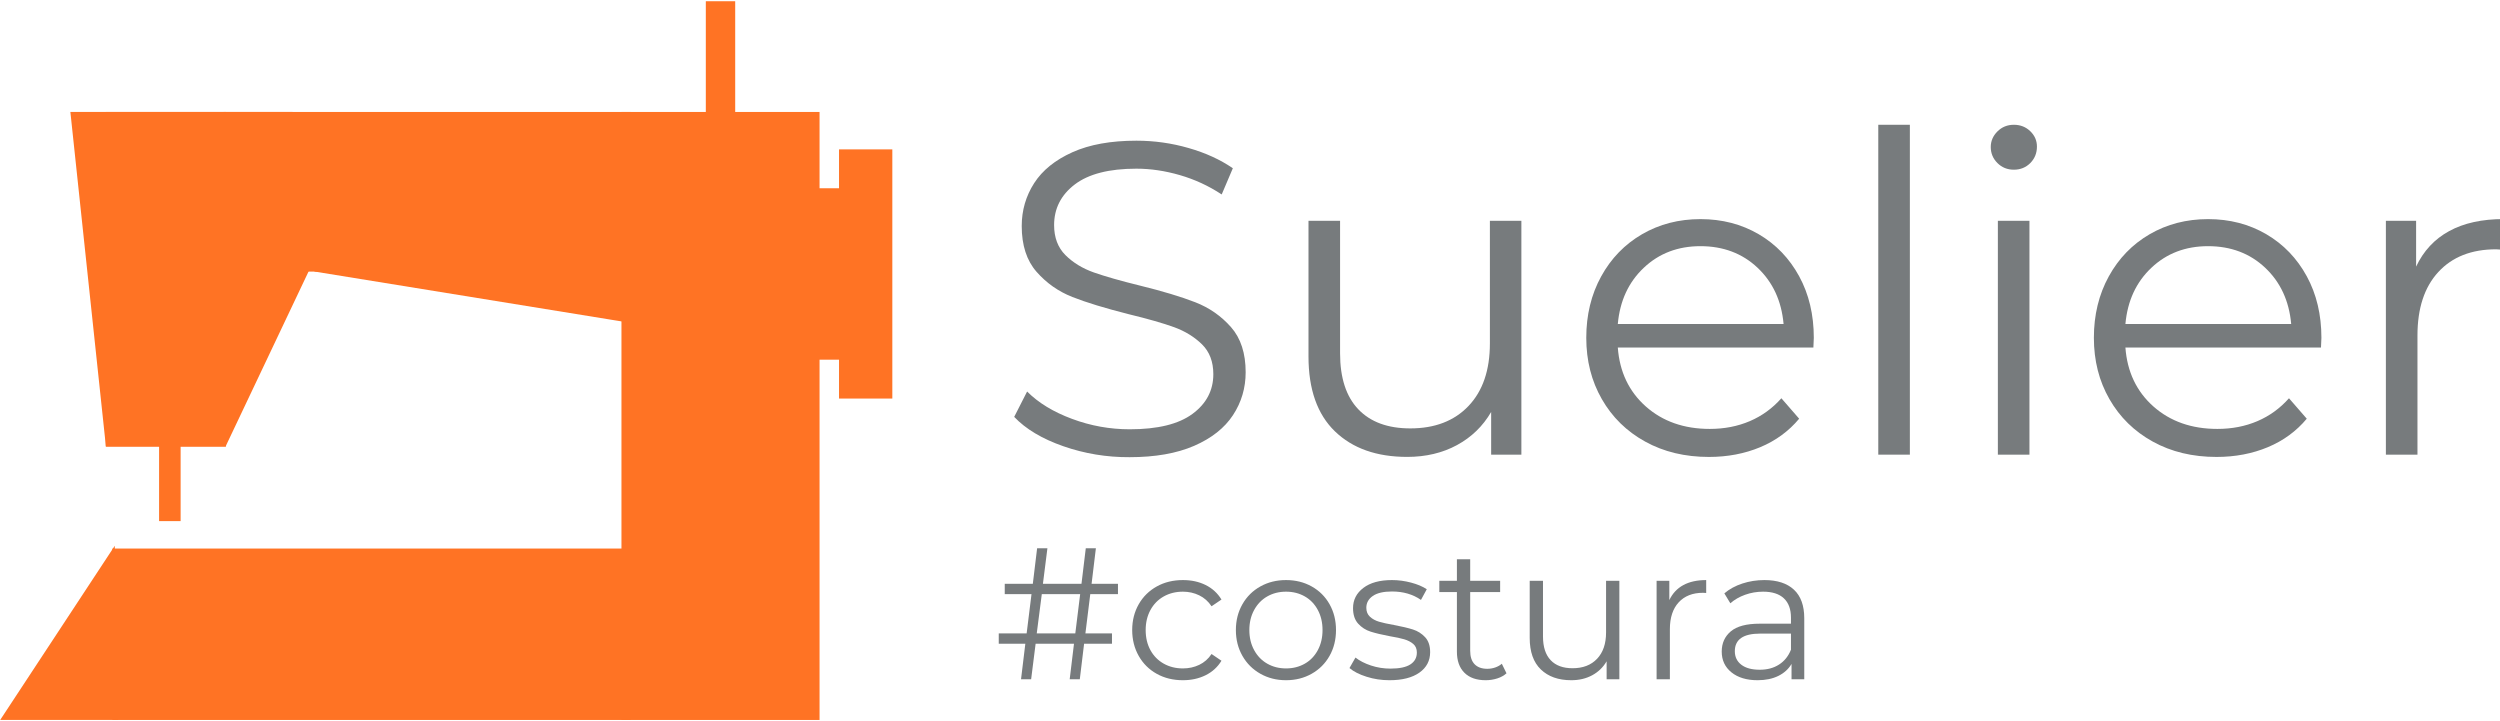
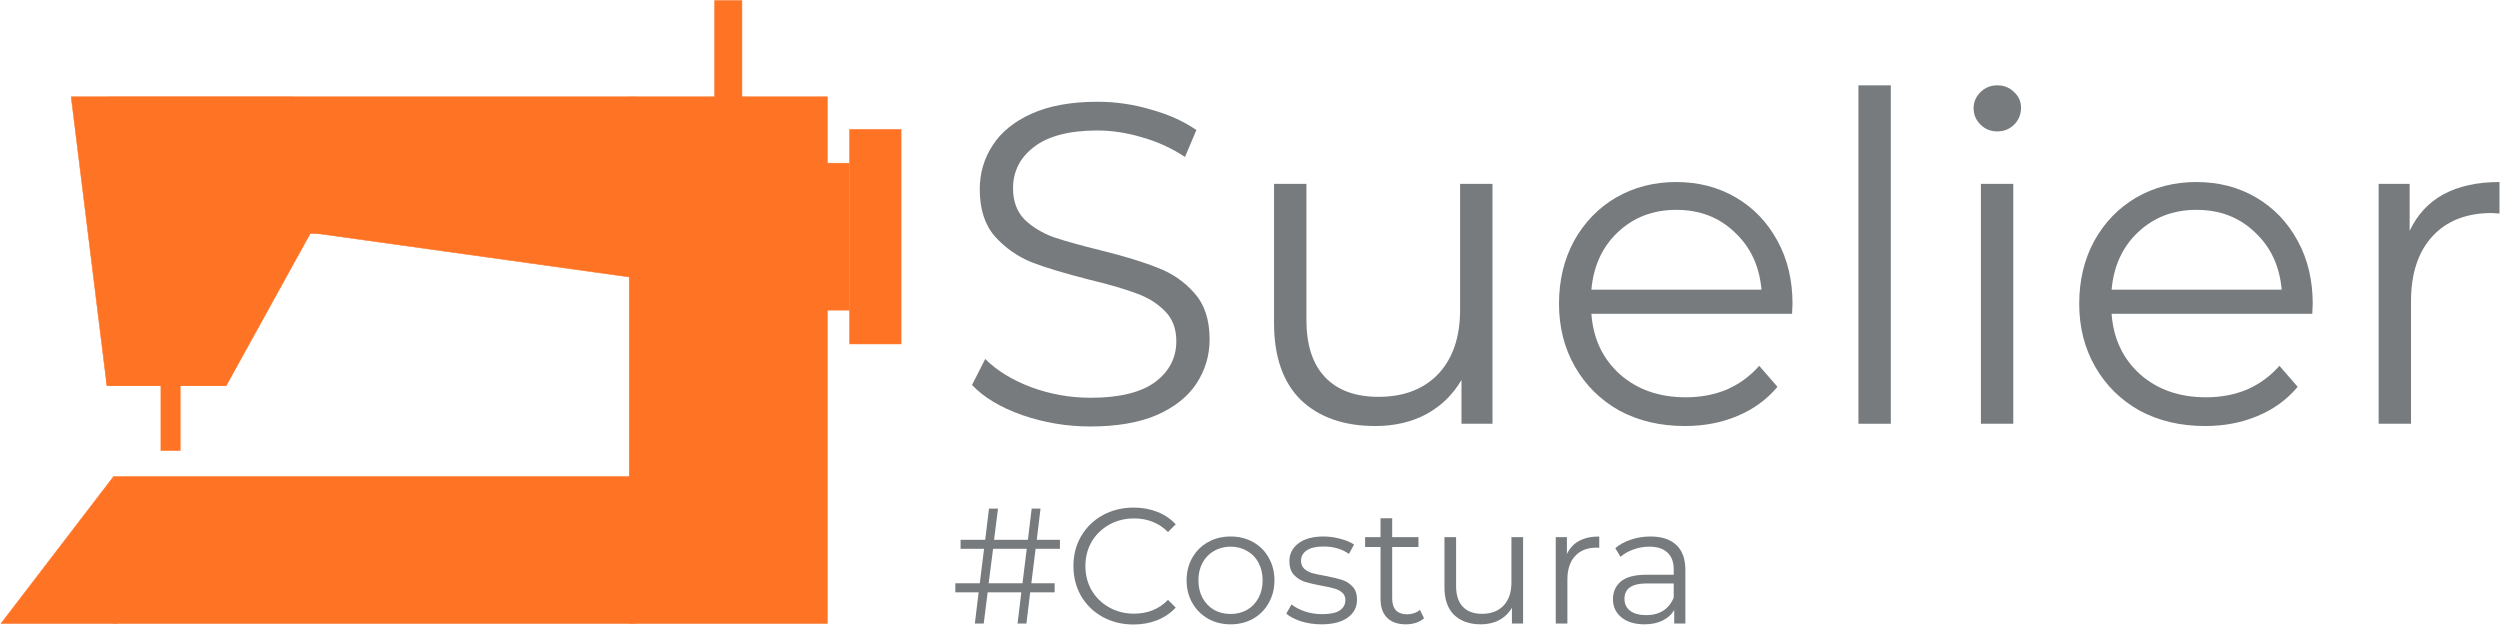
- <svg xmlns="http://www.w3.org/2000/svg" width="1010" height="291" viewBox="0 0 1010 291" fill="none">
-   <path d="M330.598 45.733H251.572V290.366H330.598V45.733Z" fill="#FF7324" stroke="#FF7324" />
-   <path d="M360 60.851H339.467V160.516H360V60.851Z" fill="#FF7324" stroke="#FF7324" />
-   <path d="M90.81 45.733H43.239V179.897H90.81V45.733Z" fill="#FF7324" stroke="#FF7324" />
-   <path d="M254.333 222.111H45.897V290.366H254.333V222.111Z" fill="#FF7324" stroke="#FF7324" />
-   <path d="M254.333 45.733H90.81V109.225H254.333V45.733Z" fill="#FF7324" stroke="#FF7324" />
-   <path d="M72.469 179.828H64.773V210.03H72.469V179.828Z" fill="#FF7324" stroke="#FF7324" />
-   <path d="M339.467 76.556H330.408V144.812H339.467V76.556Z" fill="#FF7324" stroke="#FF7324" />
-   <path d="M296.52 1H285.65V141.308H296.52V1Z" fill="#FF7324" stroke="#FF7324" />
-   <path d="M47.294 290.366H1L45.897 222.111L47.294 290.366Z" fill="#FF7324" stroke="#FF7324" />
-   <path d="M124.336 109.208L90.81 179.897H43.239L28.987 45.733H117.728L124.336 109.208Z" fill="#FF7324" stroke="#FF7324" />
-   <path d="M127.097 109.208L254.333 129.866L253.625 94.194L127.097 109.208Z" fill="#FF7324" stroke="#FF7324" />
-   <path d="M429.582 180.276C421.02 177.289 414.404 173.337 409.735 168.422L414.952 158.175C419.507 162.731 425.537 166.418 433.079 169.216C440.621 172.033 448.409 173.432 456.424 173.432C467.671 173.432 476.12 171.371 481.734 167.231C487.367 163.09 490.184 157.74 490.184 151.16C490.184 146.131 488.652 142.123 485.609 139.117C482.547 136.13 478.823 133.823 474.381 132.197C469.958 130.59 463.777 128.813 455.876 126.904C446.424 124.503 438.882 122.215 433.249 119.984C427.617 117.772 422.796 114.388 418.789 109.831C414.782 105.275 412.778 99.112 412.778 91.322C412.778 84.97 414.461 79.203 417.806 73.985C421.152 68.786 426.312 64.627 433.249 61.507C440.187 58.388 448.806 56.837 459.108 56.837C466.291 56.837 473.323 57.821 480.203 59.806C487.084 61.772 493.038 64.513 498.066 67.973L493.567 78.561C488.293 75.082 482.679 72.492 476.687 70.752C470.695 69.013 464.835 68.143 459.089 68.143C448.069 68.143 439.79 70.28 434.214 74.515C428.637 78.769 425.859 84.251 425.859 90.944C425.859 95.973 427.39 100.019 430.433 103.063C433.495 106.107 437.314 108.451 441.926 110.077C446.538 111.684 452.719 113.461 460.507 115.371C469.731 117.64 477.179 119.89 482.868 122.102C488.558 124.314 493.378 127.679 497.329 132.16C501.279 136.64 503.245 142.728 503.245 150.385C503.245 156.738 501.544 162.504 498.123 167.722C494.701 172.921 489.465 177.062 482.415 180.125C475.345 183.187 466.669 184.7 456.367 184.7C447.105 184.757 438.145 183.263 429.582 180.276Z" fill="#777B7D" />
-   <path d="M614.637 89.205V183.679H602.426V166.437C599.08 172.184 594.468 176.646 588.608 179.822C582.749 182.998 576.038 184.587 568.496 184.587C556.172 184.587 546.437 181.146 539.311 174.264C532.185 167.382 528.631 157.286 528.631 143.995V89.205H541.39V142.728C541.39 152.673 543.848 160.216 548.762 165.359C553.677 170.501 560.671 173.073 569.763 173.073C579.705 173.073 587.55 170.048 593.296 163.998C599.043 157.948 601.916 149.534 601.916 138.758V89.205H614.637Z" fill="#777B7D" />
-   <path d="M732.607 140.403H653.595C654.313 150.215 658.094 158.156 664.898 164.206C671.722 170.256 680.342 173.281 690.757 173.281C696.617 173.281 702.004 172.241 706.919 170.142C711.833 168.044 716.067 164.962 719.678 160.897L726.861 169.159C722.664 174.188 717.428 178.026 711.153 180.654C704.858 183.282 697.959 184.605 690.417 184.605C680.72 184.605 672.138 182.545 664.653 178.404C657.167 174.283 651.327 168.554 647.149 161.256C642.953 153.958 640.855 145.696 640.855 136.47C640.855 127.244 642.858 118.982 646.866 111.684C650.873 104.386 656.392 98.696 663.386 94.631C670.38 90.566 678.263 88.524 686.995 88.524C695.728 88.524 703.573 90.566 710.529 94.631C717.466 98.696 722.91 104.368 726.861 111.609C730.811 118.85 732.777 127.15 732.777 136.489L732.607 140.403ZM664.105 108.168C657.942 113.972 654.427 121.553 653.595 130.893H720.566C719.734 121.553 716.219 113.991 710.056 108.168C703.894 102.364 696.201 99.452 686.977 99.452C677.903 99.452 670.267 102.345 664.105 108.168Z" fill="#777B7D" />
-   <path d="M758.825 50.409H771.584V183.679H758.825V50.409Z" fill="#777B7D" />
-   <path d="M806.95 65.856C805.155 64.06 804.266 61.904 804.266 59.39C804.266 56.989 805.173 54.89 806.95 53.113C808.746 51.317 810.958 50.409 813.604 50.409C816.231 50.409 818.443 51.279 820.239 53.019C822.034 54.758 822.923 56.819 822.923 59.22C822.923 61.848 822.034 64.06 820.239 65.875C818.443 67.671 816.231 68.559 813.604 68.559C810.958 68.559 808.746 67.652 806.95 65.856ZM807.139 89.205H819.898V183.679H807.139V89.205Z" fill="#777B7D" />
-   <path d="M937.679 140.403H858.667C859.386 150.215 863.166 158.156 869.971 164.206C876.795 170.256 885.414 173.281 895.829 173.281C901.689 173.281 907.076 172.241 911.991 170.142C916.906 168.044 921.14 164.962 924.75 160.897L931.933 169.159C927.737 174.188 922.501 178.026 916.225 180.654C909.931 183.282 903.031 184.605 895.489 184.605C885.792 184.605 877.211 182.545 869.725 178.404C862.24 174.283 856.399 168.554 852.221 161.256C848.025 153.958 845.927 145.696 845.927 136.47C845.927 127.244 847.931 118.982 851.938 111.684C855.945 104.386 861.465 98.696 868.459 94.631C875.453 90.566 883.335 88.524 892.068 88.524C900.801 88.524 908.645 90.566 915.601 94.631C922.538 98.696 927.982 104.368 931.933 111.609C935.884 118.85 937.849 127.15 937.849 136.489L937.679 140.403ZM869.177 108.168C863.015 113.972 859.499 121.553 858.667 130.893H925.639C924.807 121.553 921.291 113.991 915.129 108.168C908.967 102.364 901.273 99.452 892.049 99.452C882.976 99.452 875.339 102.345 869.177 108.168Z" fill="#777B7D" />
-   <path d="M989.491 93.345C995.407 90.112 1002.74 88.505 1011.49 88.505V100.908L1008.43 100.719C998.488 100.719 990.719 103.782 985.087 109.888C979.454 115.995 976.656 124.559 976.656 135.563V183.698H963.897V89.205H976.108V107.714C979.095 101.362 983.555 96.578 989.491 93.345Z" fill="#777B7D" />
-   <path d="M440.47 240.02L438.504 255.901H449.241V260.06H437.975L436.236 274.429H432.153L433.892 260.06H418.392L416.578 274.429H412.495L414.234 260.06H403.497V255.901H414.763L416.729 240.02H405.917V235.86H417.258L418.997 221.491H423.156L421.341 235.86H436.917L438.656 221.491H442.738L440.999 235.86H451.66V240.02H440.47ZM436.387 240.02H420.887L418.846 255.901H434.421L436.387 240.02Z" fill="#777B7D" />
-   <path d="M467.349 272.236C464.249 270.515 461.811 268.114 460.053 265.013C458.295 261.913 457.407 258.415 457.407 254.539C457.407 250.664 458.295 247.185 460.053 244.103C461.811 241.022 464.249 238.639 467.349 236.919C470.449 235.198 473.965 234.348 477.897 234.348C481.318 234.348 484.38 235.009 487.084 236.352C489.787 237.694 491.904 239.641 493.473 242.213L489.465 244.935C488.161 242.969 486.498 241.494 484.475 240.511C482.452 239.528 480.26 239.036 477.897 239.036C475.024 239.036 472.434 239.679 470.147 240.965C467.86 242.25 466.064 244.084 464.779 246.448C463.493 248.811 462.851 251.514 462.851 254.539C462.851 257.621 463.493 260.325 464.779 262.669C466.064 265.013 467.86 266.828 470.147 268.114C472.434 269.4 475.024 270.043 477.897 270.043C480.26 270.043 482.452 269.57 484.475 268.606C486.498 267.641 488.161 266.186 489.465 264.219L493.473 266.942C491.904 269.513 489.768 271.46 487.046 272.803C484.324 274.145 481.28 274.807 477.897 274.807C473.965 274.807 470.449 273.956 467.349 272.236Z" fill="#777B7D" />
-   <path d="M509.199 272.198C506.118 270.458 503.699 268.057 501.941 264.976C500.183 261.894 499.295 258.415 499.295 254.539C499.295 250.664 500.183 247.185 501.941 244.103C503.699 241.022 506.118 238.639 509.199 236.919C512.28 235.198 515.721 234.348 519.558 234.348C523.395 234.348 526.835 235.198 529.916 236.919C532.997 238.639 535.398 241.022 537.137 244.103C538.876 247.185 539.746 250.664 539.746 254.539C539.746 258.415 538.876 261.894 537.137 264.976C535.398 268.057 532.997 270.458 529.916 272.198C526.835 273.937 523.395 274.807 519.558 274.807C515.721 274.807 512.28 273.937 509.199 272.198ZM527.157 268.114C529.406 266.828 531.145 264.995 532.411 262.631C533.678 260.268 534.302 257.564 534.302 254.539C534.302 251.514 533.678 248.811 532.411 246.448C531.145 244.084 529.406 242.25 527.157 240.965C524.907 239.679 522.374 239.036 519.558 239.036C516.741 239.036 514.209 239.679 511.959 240.965C509.71 242.25 507.952 244.084 506.666 246.448C505.381 248.811 504.738 251.514 504.738 254.539C504.738 257.564 505.381 260.268 506.666 262.631C507.952 264.995 509.71 266.828 511.959 268.114C514.209 269.4 516.741 270.043 519.558 270.043C522.374 270.043 524.907 269.4 527.157 268.114Z" fill="#777B7D" />
-   <path d="M552.108 273.408C549.159 272.481 546.853 271.309 545.19 269.891L547.609 265.656C549.272 266.961 551.371 268.038 553.885 268.87C556.399 269.702 559.026 270.118 561.748 270.118C565.377 270.118 568.062 269.551 569.801 268.417C571.54 267.282 572.409 265.675 572.409 263.614C572.409 262.159 571.936 261.005 570.972 260.174C570.008 259.342 568.799 258.718 567.343 258.283C565.888 257.848 563.941 257.432 561.521 257.035C558.289 256.43 555.699 255.806 553.733 255.182C551.768 254.558 550.085 253.481 548.705 251.968C547.326 250.456 546.626 248.357 546.626 245.691C546.626 242.364 548.006 239.641 550.785 237.524C553.563 235.406 557.419 234.348 562.353 234.348C564.924 234.348 567.494 234.688 570.065 235.369C572.636 236.049 574.753 236.938 576.416 238.053L574.072 242.364C570.802 240.095 566.89 238.961 562.353 238.961C558.932 238.961 556.342 239.566 554.603 240.776C552.864 241.986 551.994 243.574 551.994 245.54C551.994 247.053 552.486 248.263 553.469 249.17C554.452 250.078 555.68 250.739 557.136 251.174C558.591 251.609 560.614 252.044 563.185 252.498C566.36 253.103 568.912 253.708 570.821 254.313C572.73 254.918 574.375 255.957 575.736 257.413C577.097 258.869 577.777 260.892 577.777 263.463C577.777 266.942 576.322 269.702 573.43 271.744C570.538 273.786 566.511 274.807 561.37 274.807C558.138 274.807 555.057 274.353 552.108 273.408Z" fill="#777B7D" />
-   <path d="M608.626 272.009C607.624 272.916 606.377 273.616 604.883 274.089C603.39 274.561 601.84 274.807 600.233 274.807C596.51 274.807 593.636 273.805 591.614 271.782C589.591 269.759 588.59 266.923 588.59 263.236V239.188H581.482V234.65H588.59V225.953H593.958V234.65H606.055V239.188H593.958V262.934C593.958 265.297 594.544 267.112 595.735 268.341C596.925 269.57 598.627 270.194 600.838 270.194C601.954 270.194 603.012 270.024 604.052 269.664C605.091 269.305 605.98 268.814 606.736 268.152L608.626 272.009Z" fill="#777B7D" />
-   <path d="M654.219 234.65V274.429H649.077V267.169C647.66 269.589 645.732 271.46 643.255 272.803C640.779 274.145 637.963 274.807 634.787 274.807C629.589 274.807 625.506 273.351 622.5 270.458C619.495 267.566 618.002 263.312 618.002 257.716V234.65H623.37V257.186C623.37 261.365 624.41 264.541 626.47 266.715C628.53 268.889 631.479 269.967 635.316 269.967C639.494 269.967 642.802 268.7 645.221 266.148C647.641 263.595 648.85 260.06 648.85 255.523V234.65H654.219V234.65Z" fill="#777B7D" />
-   <path d="M680.039 236.39C682.534 235.028 685.616 234.348 689.302 234.348V239.566L688.016 239.49C683.839 239.49 680.55 240.776 678.187 243.347C675.824 245.918 674.633 249.529 674.633 254.161V274.429H669.265V234.65H674.407V242.44C675.673 239.774 677.544 237.751 680.039 236.39Z" fill="#777B7D" />
-   <path d="M724.762 238.242C727.541 240.832 728.921 244.689 728.921 249.775V274.429H723.78V268.228C722.57 270.288 720.793 271.914 718.449 273.068C716.105 274.221 713.327 274.807 710.094 274.807C705.652 274.807 702.136 273.748 699.509 271.631C696.882 269.513 695.577 266.715 695.577 263.236C695.577 259.852 696.806 257.13 699.244 255.069C701.683 253.008 705.577 251.968 710.926 251.968H723.553V249.548C723.553 246.126 722.589 243.517 720.68 241.721C718.77 239.925 715.973 239.036 712.287 239.036C709.773 239.036 707.353 239.452 705.028 240.284C702.703 241.116 700.719 242.269 699.055 243.725L696.636 239.717C698.658 237.997 701.078 236.673 703.894 235.747C706.711 234.82 709.697 234.348 712.816 234.348C717.995 234.348 721.984 235.652 724.762 238.242ZM718.714 268.492C720.888 267.112 722.494 265.108 723.553 262.48V255.976H711.077C704.272 255.976 700.87 258.34 700.87 263.085C700.87 265.411 701.758 267.225 703.516 268.568C705.274 269.91 707.75 270.572 710.926 270.572C713.95 270.572 716.54 269.891 718.714 268.492Z" fill="#777B7D" />
+ <svg xmlns="http://www.w3.org/2000/svg" width="4908" height="1226" viewBox="0 0 4908 1226" fill="none">
+   <path d="M1624.26 190.073H1235.3V1224.07H1624.26V190.073Z" fill="#FF7324" />
+   <path d="M1768.98 253.973H1667.92V675.229H1768.98V253.973Z" fill="#FF7324" />
+   <path d="M444.043 190.073H209.901V757.146H444.043V190.073Z" fill="#FF7324" />
+   <path d="M1248.89 935.569H222.982V1224.07H1248.89V935.569Z" fill="#FF7324" />
+   <path d="M1248.89 190.073H444.043L444.044 458.437H1248.89V190.073Z" fill="#FF7324" />
+   <path d="M353.763 756.855H315.886V884.508H353.763V756.855Z" fill="#FF7324" />
+   <path d="M1667.92 320.352H1623.33V608.849H1667.92V320.352Z" fill="#FF7324" />
+   <path d="M1456.54 1H1403.03V594.041H1456.54V1Z" fill="#FF7324" />
+   <path d="M229.858 1224.07H2L222.979 935.569L229.858 1224.07Z" fill="#FF7324" />
+   <path d="M609.057 458.364L444.043 757.146H209.901L139.753 190.073H576.53L609.057 458.364Z" fill="#FF7324" />
+   <path d="M622.64 458.364L1248.89 545.679L1245.41 394.902L622.64 458.364Z" fill="#FF7324" />
+   <path d="M444.043 190.073H209.901V757.146M444.043 190.073V757.146M444.043 190.073H1248.89V458.437H444.044L444.043 190.073ZM444.043 757.146H209.901M444.043 757.146L609.057 458.364L576.53 190.073H139.753L209.901 757.146M1235.3 190.073H1624.26V1224.07H1235.3V190.073ZM1667.92 253.973H1768.98V675.229H1667.92V253.973ZM222.982 935.569H1248.89V1224.07H222.982V935.569ZM315.886 756.855H353.763V884.508H315.886V756.855ZM1623.33 320.352H1667.92V608.849H1623.33V320.352ZM1403.03 1H1456.54V594.041H1403.03V1ZM229.858 1224.07H2L222.979 935.569L229.858 1224.07ZM622.64 458.364L1248.89 545.679L1245.41 394.902L622.64 458.364Z" stroke="#FF7324" />
+   <path d="M2141.02 837.269C2094.46 837.269 2049.7 829.808 2006.72 814.885C1964.34 799.962 1931.51 780.264 1908.23 755.791L1934.19 704.755C1956.88 727.438 1987.02 745.942 2024.62 760.268C2062.23 773.997 2101.03 780.861 2141.02 780.861C2197.13 780.861 2239.21 770.714 2267.27 750.419C2295.32 729.527 2309.35 702.666 2309.35 669.836C2309.35 644.766 2301.59 624.77 2286.07 609.847C2271.15 594.924 2252.64 583.583 2230.56 575.823C2208.47 567.466 2177.73 558.513 2138.34 548.962C2091.18 537.024 2053.57 525.683 2025.52 514.938C1997.47 503.597 1973.29 486.585 1953 463.903C1933.3 441.22 1923.45 410.479 1923.45 371.68C1923.45 340.044 1931.81 311.393 1948.52 285.726C1965.23 259.462 1990.9 238.57 2025.52 223.05C2060.14 207.53 2103.12 199.771 2154.45 199.771C2190.27 199.771 2225.19 204.844 2259.21 214.992C2293.83 224.542 2323.68 237.973 2348.75 255.283L2326.36 308.11C2300.1 290.799 2272.04 277.966 2242.2 269.609C2212.35 260.655 2183.1 256.179 2154.45 256.179C2099.54 256.179 2058.05 266.923 2030 288.412C2002.54 309.303 1988.81 336.463 1988.81 369.89C1988.81 394.96 1996.27 415.255 2011.19 430.774C2026.71 445.697 2045.82 457.337 2068.5 465.694C2091.78 473.453 2122.82 482.109 2161.62 491.659C2207.58 503 2244.59 514.342 2272.64 525.683C2301.29 536.427 2325.47 553.141 2345.16 575.823C2364.86 597.909 2374.71 628.053 2374.71 666.255C2374.71 697.891 2366.06 726.841 2348.75 753.105C2332.03 778.772 2306.07 799.365 2270.85 814.885C2235.63 829.808 2192.36 837.269 2141.02 837.269Z" fill="#777B7D" />
+   <path d="M2930.05 360.936V831.897H2869.16V745.942C2852.45 774.594 2829.47 796.978 2800.22 813.094C2770.97 828.614 2737.54 836.374 2699.94 836.374C2638.46 836.374 2589.81 819.362 2553.99 785.338C2518.78 750.717 2501.17 700.279 2501.17 634.022V360.936H2564.74V627.754C2564.74 677.298 2576.98 714.903 2601.45 740.57C2625.92 766.237 2660.84 779.071 2706.21 779.071C2755.75 779.071 2794.85 764.148 2823.5 734.302C2852.15 703.86 2866.48 661.778 2866.48 608.056V360.936H2930.05Z" fill="#777B7D" />
+   <path d="M3518.17 616.115H3124.21C3127.79 665.061 3146.59 704.755 3180.62 735.198C3214.64 765.043 3257.62 779.966 3309.55 779.966C3338.8 779.966 3365.66 774.892 3390.13 764.745C3414.6 754 3435.79 738.481 3453.7 718.186L3489.52 759.373C3468.62 784.443 3442.36 803.544 3410.72 816.676C3379.68 829.808 3345.36 836.374 3307.76 836.374C3259.41 836.374 3216.43 826.226 3178.82 805.931C3141.82 785.04 3112.87 756.388 3091.97 719.977C3071.08 683.565 3060.64 642.378 3060.64 596.417C3060.64 550.455 3070.49 509.268 3090.18 472.856C3110.48 436.445 3137.94 408.092 3172.56 387.797C3207.78 367.502 3247.17 357.355 3290.75 357.355C3334.32 357.355 3373.42 367.502 3408.04 387.797C3442.66 408.092 3469.82 436.445 3489.52 472.856C3509.21 508.671 3519.06 549.858 3519.06 596.417L3518.17 616.115ZM3290.75 411.972C3245.38 411.972 3207.18 426.596 3176.14 455.845C3145.7 484.496 3128.39 522.101 3124.21 568.66H3458.18C3454 522.101 3436.39 484.496 3405.35 455.845C3374.91 426.596 3336.71 411.972 3290.75 411.972Z" fill="#777B7D" />
+   <path d="M3648.46 167.538H3712.03V831.897H3648.46V167.538Z" fill="#777B7D" />
+   <path d="M3888.91 360.936H3952.48V831.897H3888.91V360.936ZM3921.14 257.969C3908.01 257.969 3896.97 253.492 3888.02 244.539C3879.06 235.585 3874.59 224.841 3874.59 212.306C3874.59 200.368 3879.06 189.922 3888.02 180.968C3896.97 172.014 3908.01 167.538 3921.14 167.538C3934.28 167.538 3945.32 172.014 3954.27 180.968C3963.23 189.325 3967.7 199.472 3967.7 211.41C3967.7 224.542 3963.23 235.585 3954.27 244.539C3945.32 253.492 3934.28 257.969 3921.14 257.969Z" fill="#777B7D" />
+   <path d="M4539.44 616.115H4145.48C4149.06 665.061 4167.87 704.755 4201.89 735.198C4235.91 765.043 4278.89 779.966 4330.82 779.966C4360.07 779.966 4386.93 774.892 4411.4 764.745C4435.88 754 4457.07 738.481 4474.98 718.186L4510.79 759.373C4489.9 784.443 4463.63 803.544 4432 816.676C4400.96 829.808 4366.64 836.374 4329.03 836.374C4280.68 836.374 4237.7 826.226 4200.1 805.931C4163.09 785.04 4134.14 756.388 4113.25 719.977C4092.36 683.565 4081.91 642.378 4081.91 596.417C4081.91 550.455 4091.76 509.268 4111.46 472.856C4131.75 436.445 4159.21 408.092 4193.83 387.797C4229.05 367.502 4268.44 357.355 4312.02 357.355C4355.59 357.355 4394.69 367.502 4429.31 387.797C4463.93 408.092 4491.09 436.445 4510.79 472.856C4530.49 508.671 4540.34 549.858 4540.34 596.417L4539.44 616.115ZM4312.02 411.972C4266.65 411.972 4228.45 426.596 4197.41 455.845C4166.97 484.496 4149.66 522.101 4145.48 568.66H4479.45C4475.27 522.101 4457.66 484.496 4426.63 455.845C4396.18 426.596 4357.98 411.972 4312.02 411.972Z" fill="#777B7D" />
+   <path d="M4730.62 453.158C4745.54 421.522 4767.62 397.646 4796.87 381.529C4826.72 365.413 4863.43 357.355 4907 357.355V419.135L4891.78 418.239C4842.24 418.239 4803.44 433.46 4775.38 463.903C4747.33 494.345 4733.3 537.024 4733.3 591.94V831.897H4669.73V360.936H4730.62V453.158Z" fill="#777B7D" />
+   <path d="M2033.11 1077.41L2024.73 1145.1H2070.5V1162.82H2022.48L2015.06 1224.07H1997.66L2005.07 1162.82H1938.99L1931.26 1224.07H1913.85L1921.26 1162.82H1875.49V1145.1H1923.52L1931.9 1077.41H1885.81V1059.68H1934.16L1941.57 998.434H1959.3L1951.56 1059.68H2017.96L2025.38 998.434H2042.78L2035.37 1059.68H2080.82V1077.41H2033.11ZM2015.71 1077.41H1949.63L1940.93 1145.1H2007.33L2015.71 1077.41Z" fill="#777B7D" />
+   <path d="M2225.32 1226C2202.97 1226 2182.77 1221.06 2164.72 1211.17C2146.88 1201.29 2132.81 1187.64 2122.49 1170.24C2112.39 1152.62 2107.34 1132.95 2107.34 1111.25C2107.34 1089.55 2112.39 1069.99 2122.49 1052.59C2132.81 1034.97 2146.99 1021.21 2165.04 1011.33C2183.09 1001.44 2203.29 996.501 2225.64 996.501C2242.4 996.501 2257.87 999.294 2272.05 1004.88C2286.24 1010.47 2298.27 1018.63 2308.15 1029.38L2293 1044.53C2275.38 1026.69 2253.14 1017.77 2226.28 1017.77C2208.45 1017.77 2192.22 1021.86 2177.61 1030.02C2163 1038.19 2151.5 1049.36 2143.12 1063.55C2134.96 1077.73 2130.87 1093.63 2130.87 1111.25C2130.87 1128.87 2134.96 1144.77 2143.12 1158.96C2151.5 1173.14 2163 1184.31 2177.61 1192.48C2192.22 1200.64 2208.45 1204.73 2226.28 1204.73C2253.36 1204.73 2275.6 1195.7 2293 1177.65L2308.15 1192.8C2298.27 1203.54 2286.13 1211.82 2271.73 1217.62C2257.55 1223.21 2242.08 1226 2225.32 1226Z" fill="#777B7D" />
+   <path d="M2415.91 1225.68C2399.58 1225.68 2384.86 1222.02 2371.75 1214.72C2358.65 1207.2 2348.33 1196.88 2340.81 1183.77C2333.29 1170.67 2329.53 1155.84 2329.53 1139.29C2329.53 1122.75 2333.29 1107.92 2340.81 1094.81C2348.33 1081.7 2358.65 1071.5 2371.75 1064.19C2384.86 1056.88 2399.58 1053.23 2415.91 1053.23C2432.24 1053.23 2446.96 1056.88 2460.07 1064.19C2473.18 1071.5 2483.39 1081.7 2490.69 1094.81C2498.22 1107.92 2501.98 1122.75 2501.98 1139.29C2501.98 1155.84 2498.22 1170.67 2490.69 1183.77C2483.39 1196.88 2473.18 1207.2 2460.07 1214.72C2446.96 1222.02 2432.24 1225.68 2415.91 1225.68ZM2415.91 1205.37C2427.95 1205.37 2438.69 1202.68 2448.15 1197.31C2457.82 1191.73 2465.34 1183.88 2470.71 1173.78C2476.08 1163.68 2478.77 1152.19 2478.77 1139.29C2478.77 1126.4 2476.08 1114.9 2470.71 1104.8C2465.34 1094.7 2457.82 1086.97 2448.15 1081.6C2438.69 1076.01 2427.95 1073.22 2415.91 1073.22C2403.88 1073.22 2393.03 1076.01 2383.36 1081.6C2373.9 1086.97 2366.38 1094.7 2360.79 1104.8C2355.42 1114.9 2352.74 1126.4 2352.74 1139.29C2352.74 1152.19 2355.42 1163.68 2360.79 1173.78C2366.38 1183.88 2373.9 1191.73 2383.36 1197.31C2393.03 1202.68 2403.88 1205.37 2415.91 1205.37Z" fill="#777B7D" />
+   <path d="M2594.15 1225.68C2580.39 1225.68 2567.18 1223.74 2554.5 1219.88C2542.04 1215.79 2532.26 1210.74 2525.17 1204.73L2535.48 1186.68C2542.57 1192.26 2551.49 1196.88 2562.24 1200.54C2572.98 1203.97 2584.15 1205.69 2595.76 1205.69C2611.23 1205.69 2622.62 1203.33 2629.93 1198.6C2637.45 1193.66 2641.21 1186.78 2641.21 1177.97C2641.21 1171.74 2639.17 1166.91 2635.08 1163.47C2631 1159.81 2625.84 1157.13 2619.61 1155.41C2613.38 1153.48 2605.11 1151.65 2594.79 1149.93C2581.04 1147.35 2569.97 1144.77 2561.59 1142.19C2553.21 1139.4 2546.01 1134.78 2540 1128.33C2534.19 1121.89 2531.29 1112.97 2531.29 1101.58C2531.29 1087.4 2537.2 1075.79 2549.02 1066.77C2560.84 1057.74 2577.28 1053.23 2598.34 1053.23C2609.3 1053.23 2620.26 1054.73 2631.22 1057.74C2642.17 1060.54 2651.2 1064.3 2658.29 1069.02L2648.3 1087.4C2634.33 1077.73 2617.68 1072.89 2598.34 1072.89C2583.73 1072.89 2572.66 1075.47 2565.14 1080.63C2557.83 1085.79 2554.18 1092.56 2554.18 1100.94C2554.18 1107.38 2556.22 1112.54 2560.3 1116.41C2564.6 1120.28 2569.86 1123.18 2576.1 1125.11C2582.33 1126.83 2590.92 1128.66 2601.88 1130.59C2615.42 1133.17 2626.27 1135.75 2634.44 1138.33C2642.6 1140.9 2649.59 1145.31 2655.39 1151.54C2661.19 1157.77 2664.09 1166.37 2664.09 1177.33C2664.09 1192.16 2657.86 1203.97 2645.4 1212.78C2633.15 1221.38 2616.07 1225.68 2594.15 1225.68Z" fill="#777B7D" />
+   <path d="M2795.69 1213.75C2791.39 1217.62 2786.02 1220.63 2779.57 1222.78C2773.34 1224.71 2766.78 1225.68 2759.91 1225.68C2744.01 1225.68 2731.76 1221.38 2723.16 1212.78C2714.57 1204.19 2710.27 1192.05 2710.27 1176.36V1073.86H2679.97V1054.52H2710.27V1017.45H2733.15V1054.52H2784.73V1073.86H2733.15V1175.07C2733.15 1185.17 2735.63 1192.91 2740.57 1198.28C2745.73 1203.44 2753.03 1206.02 2762.49 1206.02C2767.21 1206.02 2771.73 1205.26 2776.02 1203.76C2780.54 1202.25 2784.41 1200.11 2787.63 1197.31L2795.69 1213.75Z" fill="#777B7D" />
+   <path d="M2990.13 1054.52V1224.07H2968.21V1193.12C2962.2 1203.44 2953.92 1211.5 2943.4 1217.3C2932.87 1222.88 2920.83 1225.68 2907.29 1225.68C2885.16 1225.68 2867.65 1219.55 2854.75 1207.3C2842.08 1194.84 2835.74 1176.68 2835.74 1152.83V1054.52H2858.62V1150.57C2858.62 1168.41 2863.03 1181.95 2871.84 1191.19C2880.65 1200.43 2893.22 1205.05 2909.55 1205.05C2927.39 1205.05 2941.46 1199.68 2951.78 1188.93C2962.09 1177.97 2967.25 1162.82 2967.25 1143.48V1054.52H2990.13Z" fill="#777B7D" />
+   <path d="M3076.15 1087.72C3081.52 1076.33 3089.47 1067.74 3100 1061.93C3110.74 1056.13 3123.96 1053.23 3139.65 1053.23V1075.47L3134.17 1075.15C3116.33 1075.15 3102.36 1080.63 3092.26 1091.59C3082.16 1102.55 3077.11 1117.91 3077.11 1137.68V1224.07H3054.23V1054.52H3076.15V1087.72Z" fill="#777B7D" />
+   <path d="M3240.08 1053.23C3262.21 1053.23 3279.19 1058.82 3291.01 1069.99C3302.82 1080.95 3308.73 1097.28 3308.73 1118.99V1224.07H3286.82V1197.63C3281.66 1206.45 3274.03 1213.32 3263.93 1218.26C3254.05 1223.21 3242.23 1225.68 3228.47 1225.68C3209.56 1225.68 3194.52 1221.17 3183.35 1212.14C3172.17 1203.11 3166.59 1191.19 3166.59 1176.36C3166.59 1161.96 3171.74 1150.36 3182.06 1141.55C3192.59 1132.74 3209.24 1128.33 3232.02 1128.33H3285.85V1118.02C3285.85 1103.41 3281.77 1092.34 3273.6 1084.82C3265.43 1077.08 3253.51 1073.22 3237.82 1073.22C3227.08 1073.22 3216.76 1075.04 3206.88 1078.69C3196.99 1082.13 3188.5 1086.97 3181.41 1093.2L3171.1 1076.12C3179.69 1068.81 3190.01 1063.22 3202.04 1059.36C3214.08 1055.27 3226.75 1053.23 3240.08 1053.23ZM3232.02 1207.63C3244.91 1207.63 3255.98 1204.73 3265.22 1198.92C3274.46 1192.91 3281.34 1184.31 3285.85 1173.14V1145.42H3232.66C3203.65 1145.42 3189.15 1155.52 3189.15 1175.72C3189.15 1185.6 3192.91 1193.44 3200.43 1199.25C3207.95 1204.83 3218.48 1207.63 3232.02 1207.63Z" fill="#777B7D" />
</svg>
